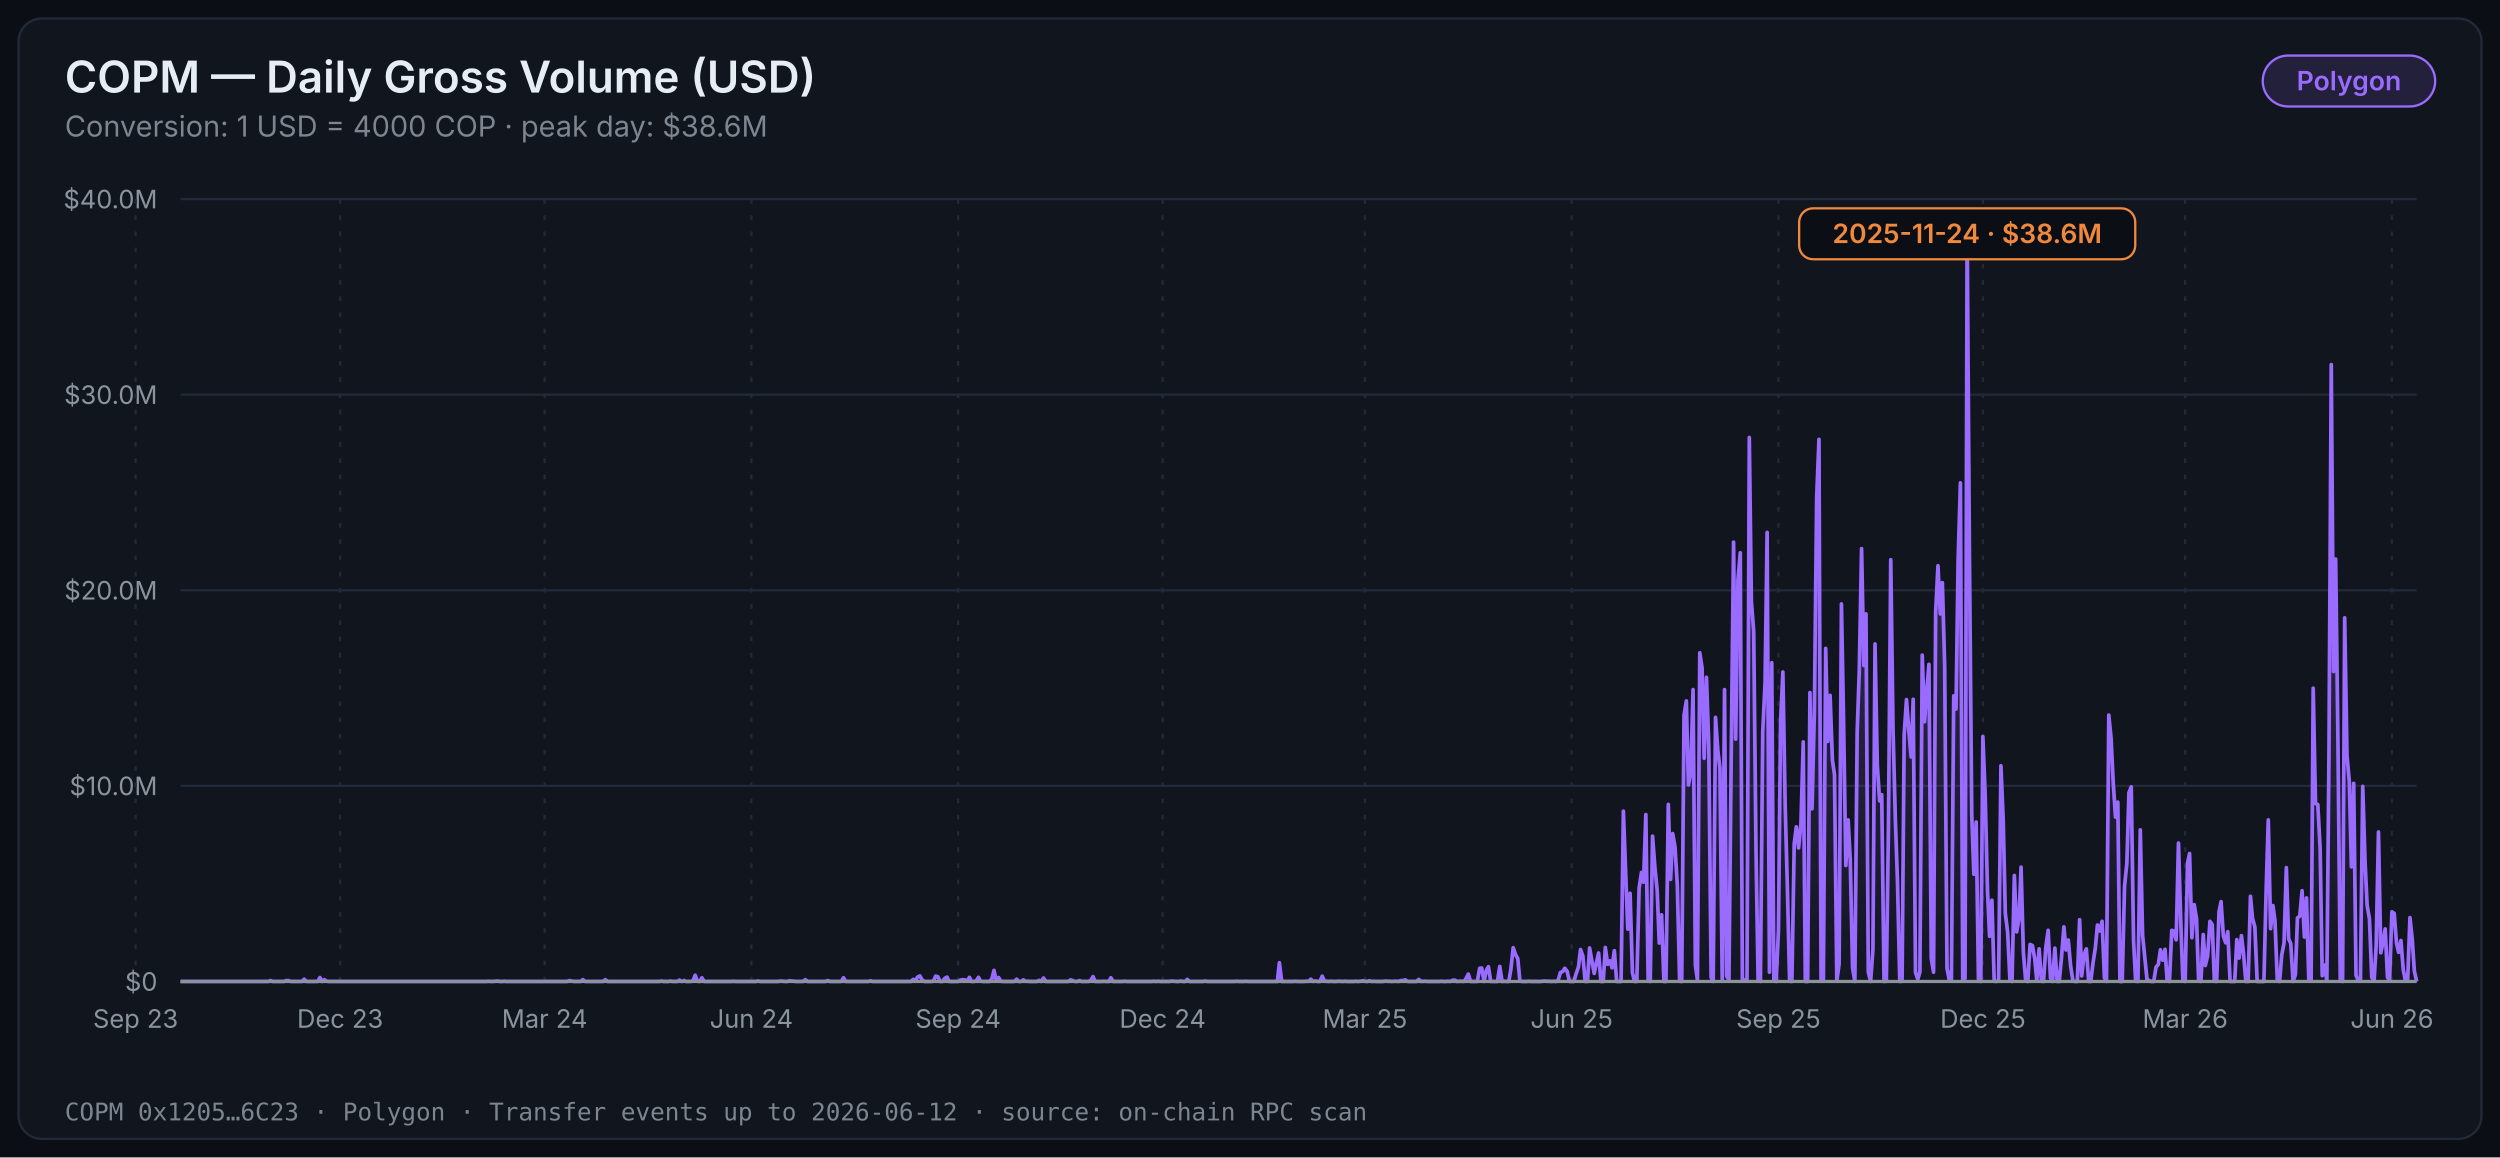
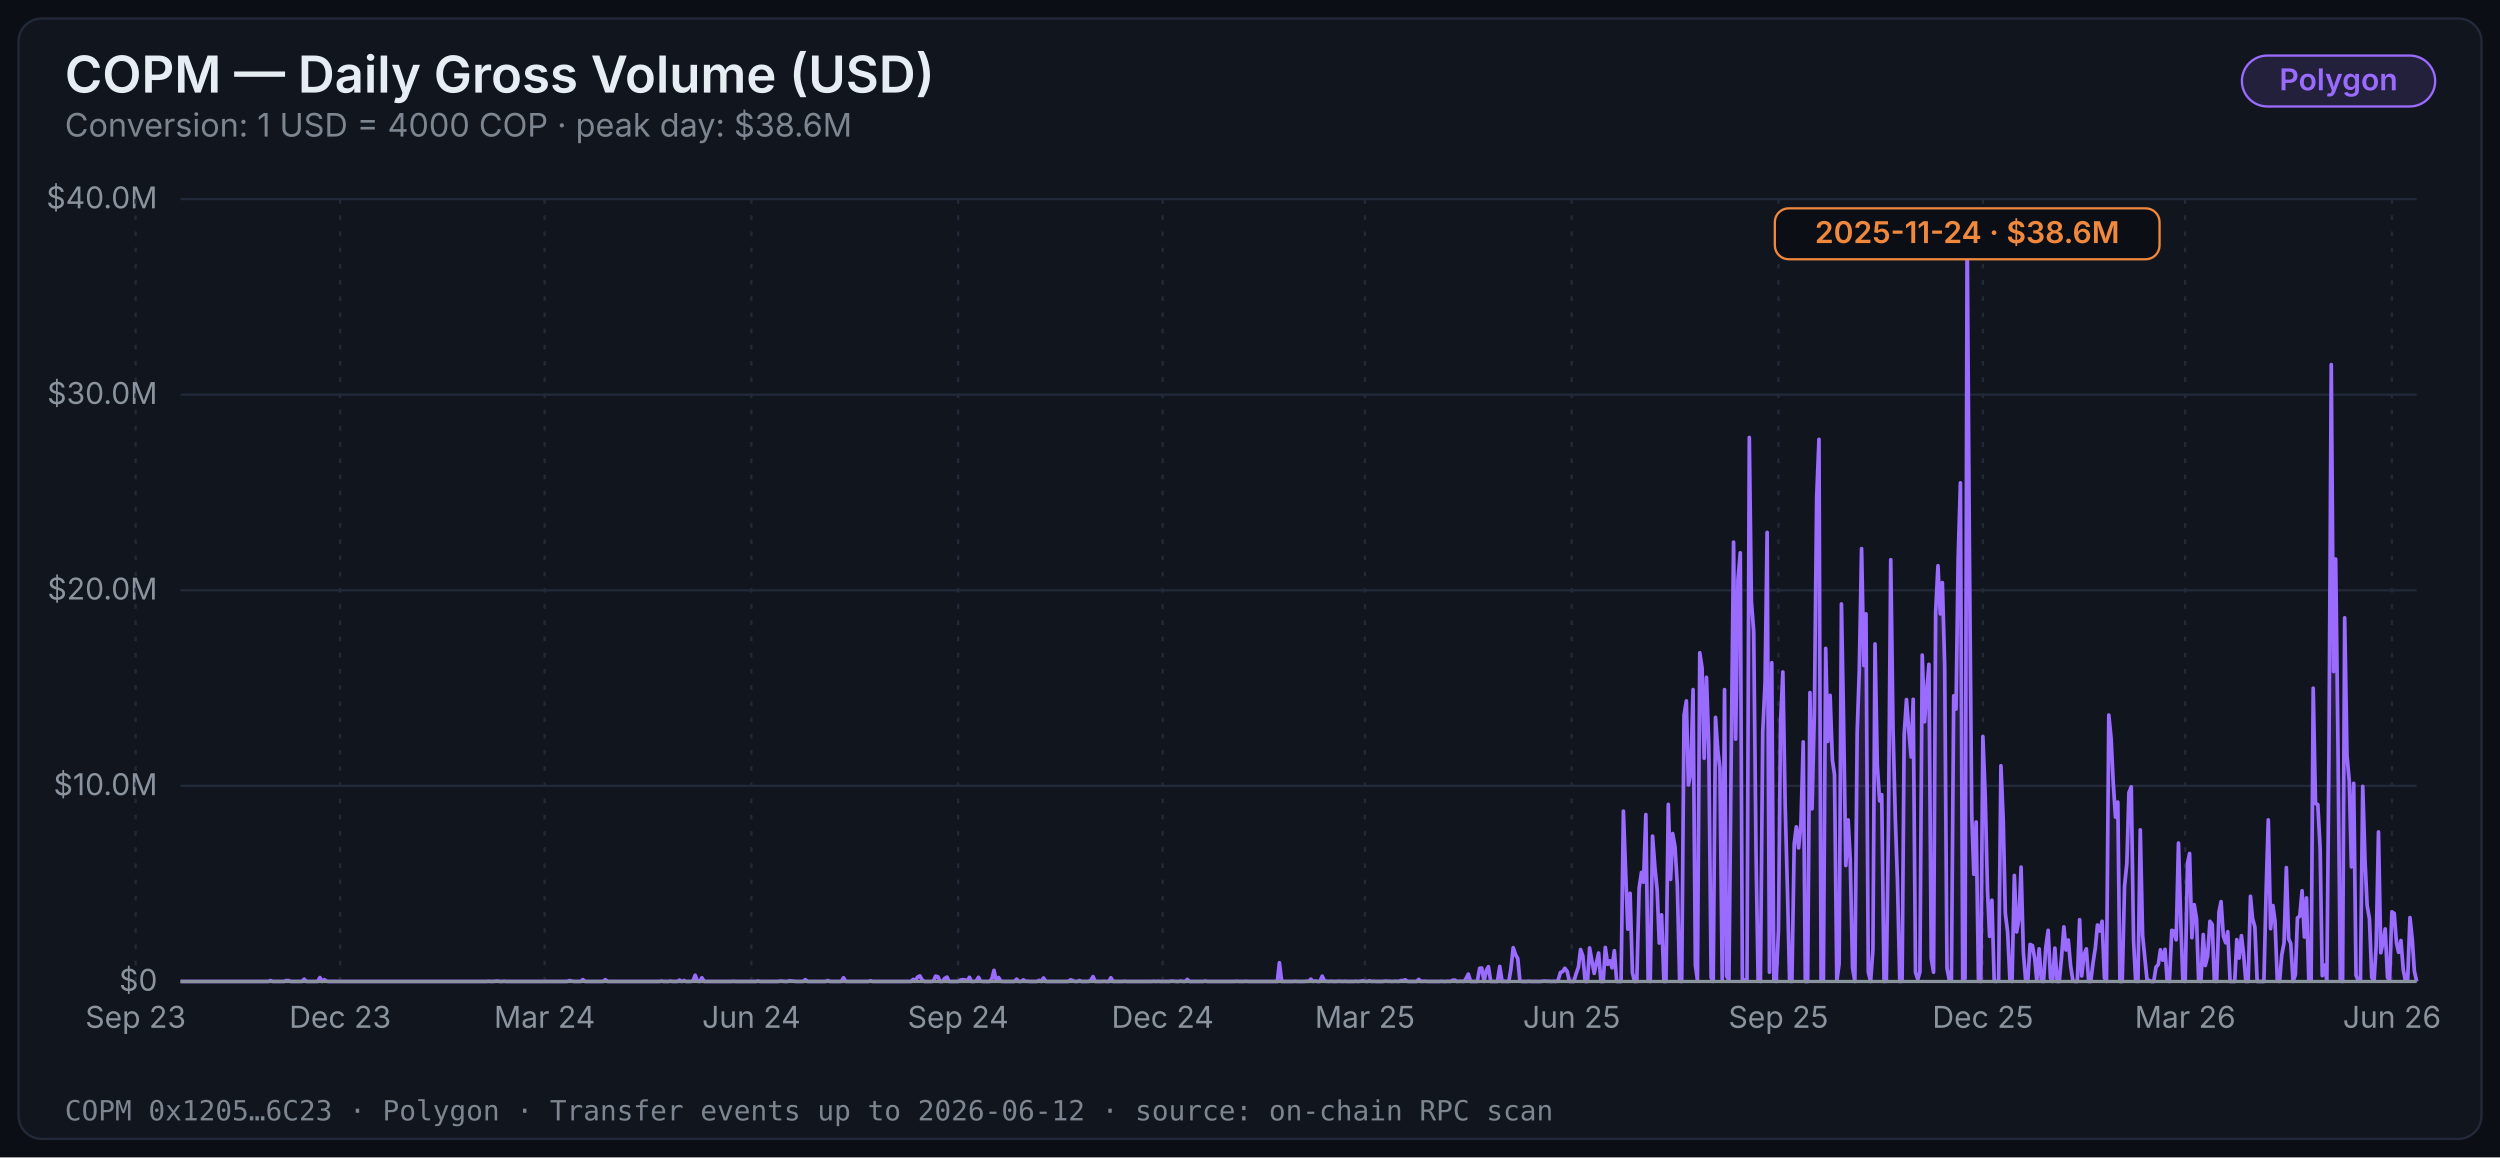
<svg xmlns="http://www.w3.org/2000/svg" width="1080" height="500" viewBox="0 0 1080 500" role="img" aria-label="COPM — Daily Gross Volume (USD)">
  <style>
-     .title { font: 600 19px -apple-system, 'Segoe UI', system-ui, sans-serif; fill: #e6edf3; }
-     .subtitle { font: 400 12.5px -apple-system, 'Segoe UI', system-ui, sans-serif; fill: #7d8590; }
-     .axis { font: 400 11px -apple-system, 'Segoe UI', system-ui, sans-serif; fill: #8b949e; }
-     .label { font: 500 12px -apple-system, 'Segoe UI', system-ui, sans-serif; fill: #e6edf3; }
-     .annot { font: 600 11.5px -apple-system, 'Segoe UI', system-ui, sans-serif; }
-     .badge { font: 600 11.5px -apple-system, 'Segoe UI', system-ui, sans-serif; }
-     .footer { font: 400 10.5px ui-monospace, 'SF Mono', Menlo, monospace; fill: #7d8590; }
+     .title { font: 600 22px -apple-system, 'Segoe UI', system-ui, sans-serif; fill: #e6edf3; }
+     .subtitle { font: 400 14px -apple-system, 'Segoe UI', system-ui, sans-serif; fill: #7d8590; }
+     .axis { font: 400 13px -apple-system, 'Segoe UI', system-ui, sans-serif; fill: #8b949e; }
+     .label { font: 500 14px -apple-system, 'Segoe UI', system-ui, sans-serif; fill: #e6edf3; }
+     .annot { font: 600 13px -apple-system, 'Segoe UI', system-ui, sans-serif; }
+     .badge { font: 600 13px -apple-system, 'Segoe UI', system-ui, sans-serif; }
+     .footer { font: 400 12px ui-monospace, 'SF Mono', Menlo, monospace; fill: #7d8590; }
  </style>
  <defs>
    <linearGradient id="g1" x1="0" y1="0" x2="0" y2="1">
      <stop offset="0%" stop-color="#9a6bff" stop-opacity="0.35" />
      <stop offset="100%" stop-color="#9a6bff" stop-opacity="0.02" />
    </linearGradient>
  </defs>
  <rect width="1080" height="500" fill="#0b0e14" />
  <rect x="8" y="8" width="1064" height="484" rx="10" fill="#11151d" stroke="#222938" stroke-width="1" />
  <text x="28" y="40" class="title">COPM — Daily Gross Volume (USD)</text>
-   <rect x="977.5" y="24" width="74.5" height="22" rx="11" fill="#9a6bff22" stroke="#9a6bff" stroke-width="1" />
-   <text x="1014.75" y="39" class="badge" fill="#9a6bff" text-anchor="middle">Polygon</text>
+   <rect x="968.5" y="24" width="83.5" height="22" rx="11" fill="#9a6bff22" stroke="#9a6bff" stroke-width="1" />
+   <text x="1010.25" y="39" class="badge" fill="#9a6bff" text-anchor="middle">Polygon</text>
  <text x="28" y="59" class="subtitle">Conversion: 1 USD = 4000 COP · peak day: $38.6M</text>
  <line x1="78" y1="424" x2="1044" y2="424" stroke="#222938" stroke-width="1" />
  <text x="68" y="428" class="axis" text-anchor="end">$0</text>
  <line x1="78" y1="339.5" x2="1044" y2="339.5" stroke="#222938" stroke-width="1" />
  <text x="68" y="343.5" class="axis" text-anchor="end">$10.0M</text>
  <line x1="78" y1="255" x2="1044" y2="255" stroke="#222938" stroke-width="1" />
  <text x="68" y="259" class="axis" text-anchor="end">$20.0M</text>
  <line x1="78" y1="170.5" x2="1044" y2="170.5" stroke="#222938" stroke-width="1" />
  <text x="68" y="174.5" class="axis" text-anchor="end">$30.0M</text>
  <line x1="78" y1="86" x2="1044" y2="86" stroke="#222938" stroke-width="1" />
  <text x="68" y="90" class="axis" text-anchor="end">$40.0M</text>
  <line x1="58.583" y1="86" x2="58.583" y2="424" stroke="#222938" stroke-width="1" stroke-dasharray="2,5" />
  <text x="58.583" y="444" class="axis" text-anchor="middle">Sep 23</text>
  <line x1="146.931" y1="86" x2="146.931" y2="424" stroke="#222938" stroke-width="1" stroke-dasharray="2,5" />
  <text x="146.931" y="444" class="axis" text-anchor="middle">Dec 23</text>
  <line x1="235.278" y1="86" x2="235.278" y2="424" stroke="#222938" stroke-width="1" stroke-dasharray="2,5" />
  <text x="235.278" y="444" class="axis" text-anchor="middle">Mar 24</text>
  <line x1="324.597" y1="86" x2="324.597" y2="424" stroke="#222938" stroke-width="1" stroke-dasharray="2,5" />
  <text x="324.597" y="444" class="axis" text-anchor="middle">Jun 24</text>
  <line x1="413.916" y1="86" x2="413.916" y2="424" stroke="#222938" stroke-width="1" stroke-dasharray="2,5" />
  <text x="413.916" y="444" class="axis" text-anchor="middle">Sep 24</text>
  <line x1="502.263" y1="86" x2="502.263" y2="424" stroke="#222938" stroke-width="1" stroke-dasharray="2,5" />
  <text x="502.263" y="444" class="axis" text-anchor="middle">Dec 24</text>
  <line x1="589.64" y1="86" x2="589.64" y2="424" stroke="#222938" stroke-width="1" stroke-dasharray="2,5" />
  <text x="589.64" y="444" class="axis" text-anchor="middle">Mar 25</text>
  <line x1="678.959" y1="86" x2="678.959" y2="424" stroke="#222938" stroke-width="1" stroke-dasharray="2,5" />
  <text x="678.959" y="444" class="axis" text-anchor="middle">Jun 25</text>
  <line x1="768.277" y1="86" x2="768.277" y2="424" stroke="#222938" stroke-width="1" stroke-dasharray="2,5" />
  <text x="768.277" y="444" class="axis" text-anchor="middle">Sep 25</text>
  <line x1="856.625" y1="86" x2="856.625" y2="424" stroke="#222938" stroke-width="1" stroke-dasharray="2,5" />
  <text x="856.625" y="444" class="axis" text-anchor="middle">Dec 25</text>
  <line x1="944.002" y1="86" x2="944.002" y2="424" stroke="#222938" stroke-width="1" stroke-dasharray="2,5" />
  <text x="944.002" y="444" class="axis" text-anchor="middle">Mar 26</text>
  <line x1="1033.321" y1="86" x2="1033.321" y2="424" stroke="#222938" stroke-width="1" stroke-dasharray="2,5" />
  <text x="1033.321" y="444" class="axis" text-anchor="middle">Jun 26</text>
  <path d="M 78 424 L 78.0 424.0 L 79.0 424.0 L 79.9 424.0 L 80.9 424.0 L 81.9 424.0 L 82.9 424.0 L 83.8 424.0 L 84.8 424.0 L 85.8 424.0 L 86.7 424.0 L 87.7 424.0 L 88.7 424.0 L 89.7 424.0 L 90.6 424.0 L 91.6 424.0 L 92.6 424.0 L 93.5 424.0 L 94.5 424.0 L 95.5 424.0 L 96.4 424.0 L 97.4 424.0 L 98.4 424.0 L 99.4 424.0 L 100.3 424.0 L 101.3 424.0 L 102.3 424.0 L 103.2 424.0 L 104.2 424.0 L 105.2 424.0 L 106.2 424.0 L 107.1 424.0 L 108.1 424.0 L 109.1 424.0 L 110.0 424.0 L 111.0 424.0 L 112.0 424.0 L 113.0 424.0 L 113.9 424.0 L 114.9 424.0 L 115.9 424.0 L 116.8 423.6 L 117.8 424.0 L 118.8 424.0 L 119.7 424.0 L 120.7 424.0 L 121.7 424.0 L 122.7 424.0 L 123.6 423.6 L 124.6 423.6 L 125.6 424.0 L 126.5 424.0 L 127.5 424.0 L 128.5 424.0 L 129.5 424.0 L 130.4 424.0 L 131.4 423.0 L 132.4 424.0 L 133.3 424.0 L 134.3 424.0 L 135.3 424.0 L 136.3 424.0 L 137.2 424.0 L 138.2 422.3 L 139.2 424.0 L 140.1 423.2 L 141.1 423.9 L 142.1 424.0 L 143.0 424.0 L 144.0 424.0 L 145.0 424.0 L 146.0 424.0 L 146.9 424.0 L 147.9 424.0 L 148.9 424.0 L 149.8 424.0 L 150.8 424.0 L 151.8 424.0 L 152.8 424.0 L 153.7 424.0 L 154.7 424.0 L 155.7 424.0 L 156.6 424.0 L 157.6 424.0 L 158.6 424.0 L 159.6 424.0 L 160.5 424.0 L 161.5 424.0 L 162.5 424.0 L 163.4 424.0 L 164.4 424.0 L 165.4 424.0 L 166.3 424.0 L 167.3 424.0 L 168.3 424.0 L 169.3 424.0 L 170.2 424.0 L 171.2 424.0 L 172.2 424.0 L 173.1 424.0 L 174.1 424.0 L 175.1 424.0 L 176.1 424.0 L 177.0 424.0 L 178.0 424.0 L 179.0 424.0 L 179.9 424.0 L 180.9 424.0 L 181.9 424.0 L 182.9 424.0 L 183.8 424.0 L 184.8 424.0 L 185.8 424.0 L 186.7 424.0 L 187.7 424.0 L 188.7 424.0 L 189.6 424.0 L 190.6 424.0 L 191.6 424.0 L 192.6 424.0 L 193.5 424.0 L 194.5 424.0 L 195.5 424.0 L 196.4 424.0 L 197.4 424.0 L 198.4 424.0 L 199.4 424.0 L 200.3 424.0 L 201.3 424.0 L 202.3 424.0 L 203.2 424.0 L 204.2 424.0 L 205.2 424.0 L 206.2 424.0 L 207.1 424.0 L 208.1 424.0 L 209.1 424.0 L 210.0 424.0 L 211.0 423.9 L 212.0 424.0 L 212.9 424.0 L 213.9 423.9 L 214.9 423.8 L 215.9 424.0 L 216.8 424.0 L 217.8 423.9 L 218.8 424.0 L 219.7 424.0 L 220.7 424.0 L 221.7 424.0 L 222.7 424.0 L 223.6 424.0 L 224.6 424.0 L 225.6 424.0 L 226.5 424.0 L 227.5 424.0 L 228.5 424.0 L 229.5 424.0 L 230.4 424.0 L 231.4 424.0 L 232.4 424.0 L 233.3 424.0 L 234.3 424.0 L 235.3 424.0 L 236.2 424.0 L 237.2 424.0 L 238.2 424.0 L 239.2 424.0 L 240.1 424.0 L 241.1 424.0 L 242.1 424.0 L 243.0 424.0 L 244.0 424.0 L 245.0 424.0 L 246.0 423.6 L 246.9 423.8 L 247.9 424.0 L 248.9 424.0 L 249.8 424.0 L 250.8 424.0 L 251.8 423.2 L 252.8 424.0 L 253.7 424.0 L 254.7 424.0 L 255.7 424.0 L 256.6 424.0 L 257.6 424.0 L 258.6 424.0 L 259.5 424.0 L 260.5 424.0 L 261.5 423.2 L 262.5 424.0 L 263.4 424.0 L 264.4 424.0 L 265.4 424.0 L 266.3 424.0 L 267.3 424.0 L 268.3 424.0 L 269.3 424.0 L 270.2 424.0 L 271.2 424.0 L 272.2 424.0 L 273.1 424.0 L 274.1 424.0 L 275.1 424.0 L 276.1 424.0 L 277.0 424.0 L 278.0 424.0 L 279.0 424.0 L 279.9 424.0 L 280.9 424.0 L 281.9 424.0 L 282.9 424.0 L 283.8 424.0 L 284.8 424.0 L 285.8 423.8 L 286.7 424.0 L 287.7 424.0 L 288.7 424.0 L 289.6 423.8 L 290.6 424.0 L 291.6 424.0 L 292.6 424.0 L 293.5 423.4 L 294.5 424.0 L 295.5 423.6 L 296.4 424.0 L 297.4 424.0 L 298.4 424.0 L 299.4 423.7 L 300.3 421.3 L 301.3 423.9 L 302.3 424.0 L 303.2 422.4 L 304.2 424.0 L 305.2 424.0 L 306.2 424.0 L 307.1 424.0 L 308.1 424.0 L 309.1 424.0 L 310.0 424.0 L 311.0 424.0 L 312.0 424.0 L 312.9 424.0 L 313.9 424.0 L 314.9 424.0 L 315.9 424.0 L 316.8 423.9 L 317.8 424.0 L 318.8 424.0 L 319.7 424.0 L 320.7 424.0 L 321.7 424.0 L 322.7 424.0 L 323.6 424.0 L 324.6 424.0 L 325.6 424.0 L 326.5 424.0 L 327.5 423.8 L 328.5 424.0 L 329.5 424.0 L 330.4 424.0 L 331.4 424.0 L 332.4 424.0 L 333.3 424.0 L 334.3 424.0 L 335.3 424.0 L 336.2 424.0 L 337.2 423.8 L 338.2 423.9 L 339.2 424.0 L 340.1 424.0 L 341.1 423.7 L 342.1 423.8 L 343.0 423.9 L 344.0 424.0 L 345.0 424.0 L 346.0 424.0 L 346.9 424.0 L 347.9 423.2 L 348.9 424.0 L 349.8 424.0 L 350.8 424.0 L 351.8 424.0 L 352.8 424.0 L 353.7 424.0 L 354.7 424.0 L 355.7 424.0 L 356.6 424.0 L 357.6 423.6 L 358.6 424.0 L 359.5 424.0 L 360.5 424.0 L 361.5 424.0 L 362.5 424.0 L 363.4 424.0 L 364.4 422.4 L 365.4 424.0 L 366.3 424.0 L 367.3 424.0 L 368.3 424.0 L 369.3 424.0 L 370.2 424.0 L 371.2 424.0 L 372.2 424.0 L 373.1 424.0 L 374.1 424.0 L 375.1 424.0 L 376.1 423.7 L 377.0 424.0 L 378.0 424.0 L 379.0 424.0 L 379.9 424.0 L 380.9 424.0 L 381.9 424.0 L 382.8 424.0 L 383.8 424.0 L 384.8 424.0 L 385.8 424.0 L 386.7 424.0 L 387.7 424.0 L 388.7 424.0 L 389.6 424.0 L 390.6 424.0 L 391.6 424.0 L 392.6 424.0 L 393.5 424.0 L 394.5 423.1 L 395.5 423.5 L 396.4 422.1 L 397.4 421.6 L 398.4 423.4 L 399.4 424.0 L 400.3 424.0 L 401.3 424.0 L 402.3 424.0 L 403.2 423.9 L 404.2 421.7 L 405.2 422.0 L 406.1 424.0 L 407.1 424.0 L 408.1 422.7 L 409.1 422.1 L 410.0 424.0 L 411.0 424.0 L 412.0 424.0 L 412.9 424.0 L 413.9 424.0 L 414.9 423.4 L 415.9 423.2 L 416.8 423.3 L 417.8 423.8 L 418.8 422.2 L 419.7 424.0 L 420.7 424.0 L 421.7 423.8 L 422.7 422.2 L 423.6 423.8 L 424.6 424.0 L 425.6 424.0 L 426.5 424.0 L 427.5 424.0 L 428.5 422.8 L 429.4 419.2 L 430.4 423.8 L 431.4 422.3 L 432.4 423.9 L 433.3 424.0 L 434.3 424.0 L 435.3 424.0 L 436.2 424.0 L 437.2 424.0 L 438.2 424.0 L 439.2 423.0 L 440.1 424.0 L 441.1 424.0 L 442.1 423.3 L 443.0 423.9 L 444.0 423.9 L 445.0 424.0 L 446.0 424.0 L 446.9 424.0 L 447.9 424.0 L 448.9 423.5 L 449.8 424.0 L 450.8 422.5 L 451.8 424.0 L 452.7 424.0 L 453.7 424.0 L 454.7 424.0 L 455.7 424.0 L 456.6 424.0 L 457.6 424.0 L 458.6 424.0 L 459.5 424.0 L 460.5 424.0 L 461.5 424.0 L 462.5 423.3 L 463.4 423.6 L 464.4 424.0 L 465.4 424.0 L 466.3 423.6 L 467.3 424.0 L 468.3 424.0 L 469.3 424.0 L 470.2 424.0 L 471.2 423.5 L 472.2 421.9 L 473.1 424.0 L 474.1 424.0 L 475.1 424.0 L 476.1 424.0 L 477.0 423.9 L 478.0 424.0 L 479.0 424.0 L 479.9 422.4 L 480.9 424.0 L 481.9 424.0 L 482.8 424.0 L 483.8 424.0 L 484.8 424.0 L 485.8 423.9 L 486.7 424.0 L 487.7 424.0 L 488.7 424.0 L 489.6 424.0 L 490.6 424.0 L 491.6 424.0 L 492.6 424.0 L 493.5 424.0 L 494.5 424.0 L 495.5 424.0 L 496.4 424.0 L 497.4 424.0 L 498.4 423.9 L 499.4 424.0 L 500.3 423.9 L 501.3 424.0 L 502.3 424.0 L 503.2 424.0 L 504.2 424.0 L 505.2 424.0 L 506.1 423.8 L 507.1 423.9 L 508.1 424.0 L 509.1 424.0 L 510.0 423.8 L 511.0 424.0 L 512.0 424.0 L 512.9 423.1 L 513.9 424.0 L 514.9 424.0 L 515.9 424.0 L 516.8 424.0 L 517.8 424.0 L 518.8 424.0 L 519.7 424.0 L 520.7 423.8 L 521.7 424.0 L 522.7 424.0 L 523.6 424.0 L 524.6 424.0 L 525.6 424.0 L 526.5 424.0 L 527.5 424.0 L 528.5 424.0 L 529.4 424.0 L 530.4 424.0 L 531.4 424.0 L 532.4 424.0 L 533.3 424.0 L 534.3 423.9 L 535.3 424.0 L 536.2 424.0 L 537.2 424.0 L 538.2 423.9 L 539.2 424.0 L 540.1 424.0 L 541.1 424.0 L 542.1 424.0 L 543.0 424.0 L 544.0 424.0 L 545.0 424.0 L 546.0 424.0 L 546.9 424.0 L 547.9 424.0 L 548.9 424.0 L 549.8 424.0 L 550.8 424.0 L 551.8 424.0 L 552.7 415.9 L 553.7 424.0 L 554.7 424.0 L 555.7 424.0 L 556.6 424.0 L 557.6 424.0 L 558.6 424.0 L 559.5 423.9 L 560.5 424.0 L 561.5 424.0 L 562.5 424.0 L 563.4 424.0 L 564.4 423.9 L 565.4 423.9 L 566.3 423.0 L 567.3 424.0 L 568.3 423.8 L 569.3 424.0 L 570.2 424.0 L 571.2 421.7 L 572.2 423.9 L 573.1 423.9 L 574.1 424.0 L 575.1 423.9 L 576.0 424.0 L 577.0 424.0 L 578.0 423.9 L 579.0 423.9 L 579.9 424.0 L 580.9 423.9 L 581.9 424.0 L 582.8 424.0 L 583.8 424.0 L 584.8 424.0 L 585.8 423.9 L 586.7 424.0 L 587.7 423.9 L 588.7 423.7 L 589.6 423.9 L 590.6 424.0 L 591.6 423.7 L 592.6 424.0 L 593.5 423.9 L 594.5 424.0 L 595.5 424.0 L 596.4 424.0 L 597.4 424.0 L 598.4 423.8 L 599.3 423.9 L 600.3 423.9 L 601.3 424.0 L 602.3 423.9 L 603.2 423.9 L 604.2 424.0 L 605.2 423.6 L 606.1 423.6 L 607.1 423.3 L 608.1 424.0 L 609.1 424.0 L 610.0 424.0 L 611.0 424.0 L 612.0 424.0 L 612.9 423.1 L 613.9 424.0 L 614.9 423.9 L 615.9 423.9 L 616.8 424.0 L 617.8 424.0 L 618.8 424.0 L 619.7 424.0 L 620.7 424.0 L 621.7 424.0 L 622.6 423.9 L 623.6 424.0 L 624.6 424.0 L 625.6 423.9 L 626.5 424.0 L 627.5 423.5 L 628.5 423.4 L 629.4 424.0 L 630.4 423.9 L 631.4 423.9 L 632.4 424.0 L 633.3 422.8 L 634.3 420.8 L 635.3 424.0 L 636.2 424.0 L 637.2 424.0 L 638.2 424.0 L 639.2 418.3 L 640.1 418.2 L 641.1 424.0 L 642.1 419.2 L 643.0 417.6 L 644.0 424.0 L 645.0 424.0 L 645.9 424.0 L 646.9 424.0 L 647.9 417.5 L 648.9 424.0 L 649.8 423.9 L 650.8 424.0 L 651.8 424.0 L 652.7 418.7 L 653.7 409.4 L 654.7 412.3 L 655.7 414.2 L 656.6 423.8 L 657.6 424.0 L 658.6 424.0 L 659.5 424.0 L 660.5 423.9 L 661.5 424.0 L 662.5 424.0 L 663.4 424.0 L 664.4 424.0 L 665.4 424.0 L 666.3 423.9 L 667.3 423.8 L 668.3 423.9 L 669.3 423.9 L 670.2 424.0 L 671.2 423.9 L 672.2 424.0 L 673.1 423.5 L 674.1 420.1 L 675.1 419.7 L 676.0 418.3 L 677.0 419.6 L 678.0 424.0 L 679.0 424.0 L 679.9 424.0 L 680.9 420.6 L 681.9 417.7 L 682.8 410.2 L 683.8 413.0 L 684.8 424.0 L 685.8 424.0 L 686.7 409.5 L 687.7 415.1 L 688.7 420.5 L 689.6 416.1 L 690.6 411.7 L 691.6 424.0 L 692.6 424.0 L 693.5 409.3 L 694.5 416.6 L 695.5 415.1 L 696.4 418.1 L 697.4 410.7 L 698.4 424.0 L 699.3 424.0 L 700.3 424.0 L 701.3 350.4 L 702.3 377.2 L 703.2 401.4 L 704.2 385.9 L 705.2 420.1 L 706.1 424.0 L 707.1 424.0 L 708.1 383.7 L 709.1 376.9 L 710.0 381.1 L 711.0 351.9 L 712.0 423.8 L 712.9 424.0 L 713.9 361.2 L 714.9 374.5 L 715.9 384.6 L 716.8 407.4 L 717.8 395.2 L 718.8 424.0 L 719.7 424.0 L 720.7 347.5 L 721.7 379.9 L 722.6 360.1 L 723.6 365.8 L 724.6 382.3 L 725.6 423.9 L 726.5 424.0 L 727.5 309.0 L 728.5 302.8 L 729.4 339.1 L 730.4 334.0 L 731.4 297.9 L 732.4 416.9 L 733.3 423.5 L 734.3 282.0 L 735.3 288.6 L 736.2 327.6 L 737.2 292.6 L 738.2 322.4 L 739.2 422.3 L 740.1 424.0 L 741.1 309.9 L 742.1 324.2 L 743.0 331.8 L 744.0 423.9 L 745.0 297.9 L 745.9 421.7 L 746.9 423.3 L 747.9 325.0 L 748.9 234.2 L 749.8 319.3 L 750.8 250.4 L 751.8 238.8 L 752.7 423.4 L 753.7 423.3 L 754.7 423.6 L 755.7 189.0 L 756.6 259.9 L 757.6 272.8 L 758.6 367.9 L 759.5 423.4 L 760.5 424.0 L 761.5 316.2 L 762.5 295.0 L 763.4 230.0 L 764.4 420.0 L 765.4 286.3 L 766.3 423.6 L 767.3 424.0 L 768.3 401.8 L 769.2 311.8 L 770.2 290.3 L 771.2 348.1 L 772.2 385.3 L 773.1 423.9 L 774.1 424.0 L 775.1 364.5 L 776.0 357.2 L 777.0 366.3 L 778.0 356.0 L 779.0 320.5 L 779.9 424.0 L 780.9 424.0 L 781.9 299.2 L 782.8 349.4 L 783.8 308.0 L 784.8 215.0 L 785.8 189.8 L 786.7 423.9 L 787.7 423.6 L 788.7 280.1 L 789.6 320.3 L 790.6 300.4 L 791.6 328.4 L 792.5 334.6 L 793.5 423.9 L 794.5 416.4 L 795.5 260.9 L 796.4 310.1 L 797.4 373.9 L 798.4 354.2 L 799.3 371.3 L 800.3 418.1 L 801.3 424.0 L 802.3 316.2 L 803.2 290.0 L 804.2 237.0 L 805.2 287.5 L 806.1 265.2 L 807.1 419.9 L 808.1 424.0 L 809.1 410.2 L 810.0 278.2 L 811.0 330.6 L 812.0 346.0 L 812.9 343.3 L 813.9 424.0 L 814.9 423.9 L 815.8 357.9 L 816.8 241.8 L 817.8 315.5 L 818.8 354.2 L 819.7 380.5 L 820.7 424.0 L 821.7 423.9 L 822.6 317.4 L 823.6 302.2 L 824.6 315.4 L 825.6 327.0 L 826.5 302.1 L 827.5 420.1 L 828.5 423.1 L 829.4 419.8 L 830.4 283.0 L 831.4 311.8 L 832.4 297.7 L 833.3 287.0 L 834.3 414.0 L 835.3 420.0 L 836.2 264.4 L 837.2 244.4 L 838.2 265.2 L 839.1 251.7 L 840.1 287.5 L 841.1 418.3 L 842.1 423.4 L 843.0 423.7 L 844.0 300.6 L 845.0 306.3 L 845.9 242.3 L 846.9 208.6 L 847.9 423.9 L 848.9 422.7 L 849.8 97.7 L 850.8 239.8 L 851.8 352.1 L 852.7 377.7 L 853.7 355.1 L 854.7 423.8 L 855.7 424.0 L 856.6 318.2 L 857.6 343.5 L 858.6 384.7 L 859.5 404.5 L 860.5 388.9 L 861.5 423.9 L 862.5 424.0 L 863.4 423.5 L 864.4 330.8 L 865.4 354.5 L 866.3 394.6 L 867.3 402.7 L 868.3 423.6 L 869.2 424.0 L 870.2 378.2 L 871.2 402.6 L 872.2 396.7 L 873.1 374.6 L 874.1 411.3 L 875.1 423.8 L 876.0 424.0 L 877.0 408.0 L 878.0 408.5 L 879.0 414.1 L 879.9 423.7 L 880.9 409.9 L 881.9 423.9 L 882.8 424.0 L 883.8 409.2 L 884.8 401.9 L 885.8 422.5 L 886.7 424.0 L 887.7 409.6 L 888.7 424.0 L 889.6 424.0 L 890.6 413.3 L 891.6 400.4 L 892.5 410.4 L 893.5 406.1 L 894.5 417.2 L 895.5 423.8 L 896.4 424.0 L 897.4 424.0 L 898.4 397.3 L 899.3 421.6 L 900.3 412.4 L 901.3 409.9 L 902.3 424.0 L 903.2 424.0 L 904.2 415.9 L 905.2 409.4 L 906.1 399.6 L 907.1 402.2 L 908.1 398.0 L 909.1 422.4 L 910.0 424.0 L 911.0 308.9 L 912.0 319.0 L 912.9 337.9 L 913.9 353.0 L 914.9 346.5 L 915.8 424.0 L 916.8 424.0 L 917.8 382.9 L 918.8 372.9 L 919.7 342.4 L 920.7 339.9 L 921.7 406.4 L 922.6 423.9 L 923.6 424.0 L 924.6 358.5 L 925.6 404.0 L 926.5 413.1 L 927.5 423.1 L 928.5 423.6 L 929.4 424.0 L 930.4 424.0 L 931.4 417.8 L 932.4 416.6 L 933.3 410.3 L 934.3 414.8 L 935.3 410.1 L 936.2 423.7 L 937.2 424.0 L 938.2 401.9 L 939.1 402.2 L 940.1 406.0 L 941.1 364.2 L 942.1 398.3 L 943.0 423.7 L 944.0 424.0 L 945.0 373.0 L 945.9 368.7 L 946.9 405.1 L 947.9 390.8 L 948.9 396.9 L 949.8 423.8 L 950.8 424.0 L 951.8 403.7 L 952.7 417.1 L 953.7 412.9 L 954.7 398.0 L 955.7 399.4 L 956.6 423.9 L 957.6 424.0 L 958.6 394.0 L 959.5 389.5 L 960.5 404.4 L 961.5 407.3 L 962.4 402.5 L 963.4 424.0 L 964.4 424.0 L 965.4 424.0 L 966.3 405.9 L 967.3 413.9 L 968.3 404.2 L 969.2 411.8 L 970.2 424.0 L 971.2 424.0 L 972.2 387.2 L 973.1 396.8 L 974.1 400.4 L 975.1 424.0 L 976.0 424.0 L 977.0 424.0 L 978.0 424.0 L 979.0 383.6 L 979.9 354.2 L 980.9 401.2 L 981.9 391.2 L 982.8 397.9 L 983.8 423.8 L 984.8 424.0 L 985.7 412.6 L 986.7 407.4 L 987.7 374.8 L 988.7 405.6 L 989.6 407.6 L 990.6 424.0 L 991.6 421.1 L 992.5 396.5 L 993.5 395.8 L 994.5 384.8 L 995.5 404.8 L 996.4 387.9 L 997.4 423.5 L 998.4 423.7 L 999.3 297.3 L 1000.3 347.1 L 1001.3 347.6 L 1002.3 366.6 L 1003.2 421.5 L 1004.2 416.9 L 1005.2 423.8 L 1006.1 327.0 L 1007.1 157.5 L 1008.1 290.1 L 1009.0 241.5 L 1010.0 320.8 L 1011.0 423.7 L 1012.0 424.0 L 1012.9 266.9 L 1013.9 326.4 L 1014.9 337.6 L 1015.8 374.5 L 1016.8 338.4 L 1017.8 421.4 L 1018.8 423.6 L 1019.7 423.8 L 1020.7 339.7 L 1021.7 372.1 L 1022.6 391.1 L 1023.6 396.9 L 1024.6 422.3 L 1025.6 423.8 L 1026.5 408.6 L 1027.5 359.4 L 1028.5 411.6 L 1029.4 407.3 L 1030.4 401.3 L 1031.4 422.3 L 1032.3 423.4 L 1033.3 393.9 L 1034.3 394.6 L 1035.3 407.5 L 1036.2 411.4 L 1037.2 406.3 L 1038.2 418.9 L 1039.1 423.5 L 1040.1 423.6 L 1041.1 396.4 L 1042.1 405.9 L 1043.0 419.5 L 1044.0 424.0 L 1044 424 Z" fill="url(#g1)" />
  <path d="M 78.0 424.0 L 79.0 424.0 L 79.9 424.0 L 80.9 424.0 L 81.9 424.0 L 82.9 424.0 L 83.8 424.0 L 84.8 424.0 L 85.8 424.0 L 86.7 424.0 L 87.7 424.0 L 88.7 424.0 L 89.7 424.0 L 90.6 424.0 L 91.6 424.0 L 92.6 424.0 L 93.5 424.0 L 94.5 424.0 L 95.5 424.0 L 96.4 424.0 L 97.4 424.0 L 98.4 424.0 L 99.4 424.0 L 100.3 424.0 L 101.3 424.0 L 102.3 424.0 L 103.2 424.0 L 104.2 424.0 L 105.2 424.0 L 106.2 424.0 L 107.1 424.0 L 108.1 424.0 L 109.1 424.0 L 110.0 424.0 L 111.0 424.0 L 112.0 424.0 L 113.0 424.0 L 113.9 424.0 L 114.9 424.0 L 115.9 424.0 L 116.8 423.6 L 117.8 424.0 L 118.8 424.0 L 119.7 424.0 L 120.7 424.0 L 121.7 424.0 L 122.7 424.0 L 123.6 423.6 L 124.6 423.6 L 125.6 424.0 L 126.5 424.0 L 127.5 424.0 L 128.5 424.0 L 129.5 424.0 L 130.4 424.0 L 131.4 423.0 L 132.4 424.0 L 133.3 424.0 L 134.3 424.0 L 135.3 424.0 L 136.3 424.0 L 137.2 424.0 L 138.2 422.3 L 139.2 424.0 L 140.1 423.2 L 141.1 423.9 L 142.1 424.0 L 143.0 424.0 L 144.0 424.0 L 145.0 424.0 L 146.0 424.0 L 146.9 424.0 L 147.9 424.0 L 148.9 424.0 L 149.8 424.0 L 150.8 424.0 L 151.8 424.0 L 152.8 424.0 L 153.7 424.0 L 154.7 424.0 L 155.7 424.0 L 156.6 424.0 L 157.6 424.0 L 158.6 424.0 L 159.6 424.0 L 160.5 424.0 L 161.5 424.0 L 162.5 424.0 L 163.4 424.0 L 164.4 424.0 L 165.4 424.0 L 166.3 424.0 L 167.3 424.0 L 168.3 424.0 L 169.3 424.0 L 170.2 424.0 L 171.2 424.0 L 172.2 424.0 L 173.1 424.0 L 174.1 424.0 L 175.1 424.0 L 176.1 424.0 L 177.0 424.0 L 178.0 424.0 L 179.0 424.0 L 179.9 424.0 L 180.9 424.0 L 181.9 424.0 L 182.9 424.0 L 183.8 424.0 L 184.8 424.0 L 185.8 424.0 L 186.7 424.0 L 187.7 424.0 L 188.7 424.0 L 189.6 424.0 L 190.6 424.0 L 191.6 424.0 L 192.6 424.0 L 193.5 424.0 L 194.5 424.0 L 195.5 424.0 L 196.4 424.0 L 197.4 424.0 L 198.4 424.0 L 199.4 424.0 L 200.3 424.0 L 201.3 424.0 L 202.3 424.0 L 203.2 424.0 L 204.2 424.0 L 205.2 424.0 L 206.2 424.0 L 207.1 424.0 L 208.1 424.0 L 209.1 424.0 L 210.0 424.0 L 211.0 423.9 L 212.0 424.0 L 212.9 424.0 L 213.9 423.9 L 214.9 423.8 L 215.9 424.0 L 216.8 424.0 L 217.8 423.9 L 218.8 424.0 L 219.7 424.0 L 220.7 424.0 L 221.7 424.0 L 222.7 424.0 L 223.6 424.0 L 224.6 424.0 L 225.6 424.0 L 226.5 424.0 L 227.5 424.0 L 228.5 424.0 L 229.5 424.0 L 230.4 424.0 L 231.4 424.0 L 232.4 424.0 L 233.3 424.0 L 234.3 424.0 L 235.3 424.0 L 236.2 424.0 L 237.2 424.0 L 238.2 424.0 L 239.2 424.0 L 240.1 424.0 L 241.1 424.0 L 242.1 424.0 L 243.0 424.0 L 244.0 424.0 L 245.0 424.0 L 246.0 423.6 L 246.9 423.8 L 247.9 424.0 L 248.9 424.0 L 249.8 424.0 L 250.8 424.0 L 251.8 423.2 L 252.8 424.0 L 253.7 424.0 L 254.7 424.0 L 255.7 424.0 L 256.6 424.0 L 257.6 424.0 L 258.6 424.0 L 259.5 424.0 L 260.5 424.0 L 261.5 423.2 L 262.5 424.0 L 263.4 424.0 L 264.4 424.0 L 265.4 424.0 L 266.3 424.0 L 267.3 424.0 L 268.3 424.0 L 269.3 424.0 L 270.2 424.0 L 271.2 424.0 L 272.2 424.0 L 273.1 424.0 L 274.1 424.0 L 275.1 424.0 L 276.1 424.0 L 277.0 424.0 L 278.0 424.0 L 279.0 424.0 L 279.9 424.0 L 280.9 424.0 L 281.9 424.0 L 282.9 424.0 L 283.8 424.0 L 284.8 424.0 L 285.8 423.8 L 286.7 424.0 L 287.7 424.0 L 288.7 424.0 L 289.6 423.8 L 290.6 424.0 L 291.6 424.0 L 292.6 424.0 L 293.5 423.4 L 294.5 424.0 L 295.5 423.6 L 296.4 424.0 L 297.4 424.0 L 298.4 424.0 L 299.4 423.7 L 300.3 421.3 L 301.3 423.9 L 302.3 424.0 L 303.2 422.4 L 304.2 424.0 L 305.2 424.0 L 306.2 424.0 L 307.1 424.0 L 308.1 424.0 L 309.1 424.0 L 310.0 424.0 L 311.0 424.0 L 312.0 424.0 L 312.9 424.0 L 313.9 424.0 L 314.9 424.0 L 315.9 424.0 L 316.8 423.9 L 317.8 424.0 L 318.8 424.0 L 319.7 424.0 L 320.7 424.0 L 321.7 424.0 L 322.7 424.0 L 323.6 424.0 L 324.6 424.0 L 325.6 424.0 L 326.5 424.0 L 327.5 423.8 L 328.5 424.0 L 329.5 424.0 L 330.4 424.0 L 331.4 424.0 L 332.4 424.0 L 333.3 424.0 L 334.3 424.0 L 335.3 424.0 L 336.2 424.0 L 337.2 423.8 L 338.2 423.9 L 339.2 424.0 L 340.1 424.0 L 341.1 423.7 L 342.1 423.8 L 343.0 423.9 L 344.0 424.0 L 345.0 424.0 L 346.0 424.0 L 346.9 424.0 L 347.9 423.2 L 348.9 424.0 L 349.8 424.0 L 350.8 424.0 L 351.8 424.0 L 352.8 424.0 L 353.7 424.0 L 354.7 424.0 L 355.7 424.0 L 356.6 424.0 L 357.6 423.6 L 358.6 424.0 L 359.5 424.0 L 360.5 424.0 L 361.5 424.0 L 362.5 424.0 L 363.4 424.0 L 364.4 422.4 L 365.4 424.0 L 366.3 424.0 L 367.3 424.0 L 368.3 424.0 L 369.3 424.0 L 370.2 424.0 L 371.2 424.0 L 372.2 424.0 L 373.1 424.0 L 374.1 424.0 L 375.1 424.0 L 376.1 423.7 L 377.0 424.0 L 378.0 424.0 L 379.0 424.0 L 379.9 424.0 L 380.9 424.0 L 381.9 424.0 L 382.8 424.0 L 383.8 424.0 L 384.8 424.0 L 385.8 424.0 L 386.7 424.0 L 387.7 424.0 L 388.7 424.0 L 389.6 424.0 L 390.6 424.0 L 391.6 424.0 L 392.6 424.0 L 393.5 424.0 L 394.5 423.1 L 395.5 423.5 L 396.4 422.1 L 397.4 421.6 L 398.4 423.4 L 399.4 424.0 L 400.3 424.0 L 401.3 424.0 L 402.3 424.0 L 403.2 423.9 L 404.2 421.7 L 405.2 422.0 L 406.1 424.0 L 407.1 424.0 L 408.1 422.7 L 409.1 422.1 L 410.0 424.0 L 411.0 424.0 L 412.0 424.0 L 412.9 424.0 L 413.9 424.0 L 414.9 423.4 L 415.9 423.2 L 416.8 423.3 L 417.8 423.8 L 418.8 422.2 L 419.7 424.0 L 420.7 424.0 L 421.7 423.8 L 422.7 422.2 L 423.6 423.8 L 424.6 424.0 L 425.6 424.0 L 426.5 424.0 L 427.5 424.0 L 428.5 422.8 L 429.4 419.2 L 430.4 423.8 L 431.4 422.3 L 432.4 423.9 L 433.3 424.0 L 434.3 424.0 L 435.3 424.0 L 436.2 424.0 L 437.2 424.0 L 438.2 424.0 L 439.2 423.0 L 440.1 424.0 L 441.1 424.0 L 442.1 423.3 L 443.0 423.9 L 444.0 423.9 L 445.0 424.0 L 446.0 424.0 L 446.9 424.0 L 447.9 424.0 L 448.9 423.5 L 449.8 424.0 L 450.8 422.5 L 451.8 424.0 L 452.7 424.0 L 453.7 424.0 L 454.7 424.0 L 455.7 424.0 L 456.6 424.0 L 457.6 424.0 L 458.6 424.0 L 459.5 424.0 L 460.5 424.0 L 461.5 424.0 L 462.5 423.3 L 463.4 423.6 L 464.4 424.0 L 465.4 424.0 L 466.3 423.6 L 467.3 424.0 L 468.3 424.0 L 469.3 424.0 L 470.2 424.0 L 471.2 423.5 L 472.2 421.9 L 473.1 424.0 L 474.1 424.0 L 475.1 424.0 L 476.1 424.0 L 477.0 423.9 L 478.0 424.0 L 479.0 424.0 L 479.9 422.4 L 480.9 424.0 L 481.9 424.0 L 482.8 424.0 L 483.8 424.0 L 484.8 424.0 L 485.8 423.9 L 486.7 424.0 L 487.7 424.0 L 488.7 424.0 L 489.6 424.0 L 490.6 424.0 L 491.6 424.0 L 492.6 424.0 L 493.5 424.0 L 494.5 424.0 L 495.5 424.0 L 496.4 424.0 L 497.4 424.0 L 498.4 423.9 L 499.4 424.0 L 500.3 423.9 L 501.3 424.0 L 502.3 424.0 L 503.2 424.0 L 504.2 424.0 L 505.2 424.0 L 506.1 423.8 L 507.1 423.9 L 508.1 424.0 L 509.1 424.0 L 510.0 423.8 L 511.0 424.0 L 512.0 424.0 L 512.9 423.1 L 513.9 424.0 L 514.9 424.0 L 515.9 424.0 L 516.8 424.0 L 517.8 424.0 L 518.8 424.0 L 519.7 424.0 L 520.7 423.8 L 521.7 424.0 L 522.7 424.0 L 523.6 424.0 L 524.6 424.0 L 525.6 424.0 L 526.5 424.0 L 527.5 424.0 L 528.5 424.0 L 529.4 424.0 L 530.4 424.0 L 531.4 424.0 L 532.4 424.0 L 533.3 424.0 L 534.3 423.9 L 535.3 424.0 L 536.2 424.0 L 537.2 424.0 L 538.2 423.9 L 539.2 424.0 L 540.1 424.0 L 541.1 424.0 L 542.1 424.0 L 543.0 424.0 L 544.0 424.0 L 545.0 424.0 L 546.0 424.0 L 546.9 424.0 L 547.9 424.0 L 548.9 424.0 L 549.8 424.0 L 550.8 424.0 L 551.8 424.0 L 552.7 415.9 L 553.7 424.0 L 554.7 424.0 L 555.7 424.0 L 556.6 424.0 L 557.6 424.0 L 558.6 424.0 L 559.5 423.9 L 560.5 424.0 L 561.5 424.0 L 562.5 424.0 L 563.4 424.0 L 564.4 423.9 L 565.4 423.9 L 566.3 423.0 L 567.3 424.0 L 568.3 423.8 L 569.3 424.0 L 570.2 424.0 L 571.2 421.7 L 572.2 423.9 L 573.1 423.9 L 574.1 424.0 L 575.1 423.9 L 576.0 424.0 L 577.0 424.0 L 578.0 423.9 L 579.0 423.9 L 579.9 424.0 L 580.9 423.9 L 581.9 424.0 L 582.8 424.0 L 583.8 424.0 L 584.8 424.0 L 585.8 423.9 L 586.7 424.0 L 587.7 423.9 L 588.7 423.7 L 589.6 423.9 L 590.6 424.0 L 591.6 423.7 L 592.6 424.0 L 593.5 423.9 L 594.5 424.0 L 595.5 424.0 L 596.4 424.0 L 597.4 424.0 L 598.4 423.8 L 599.3 423.9 L 600.3 423.9 L 601.3 424.0 L 602.3 423.9 L 603.2 423.9 L 604.2 424.0 L 605.2 423.6 L 606.1 423.6 L 607.1 423.3 L 608.1 424.0 L 609.1 424.0 L 610.0 424.0 L 611.0 424.0 L 612.0 424.0 L 612.9 423.1 L 613.9 424.0 L 614.9 423.9 L 615.9 423.9 L 616.8 424.0 L 617.8 424.0 L 618.8 424.0 L 619.7 424.0 L 620.7 424.0 L 621.7 424.0 L 622.6 423.9 L 623.6 424.0 L 624.6 424.0 L 625.6 423.9 L 626.5 424.0 L 627.5 423.5 L 628.5 423.4 L 629.4 424.0 L 630.4 423.9 L 631.4 423.9 L 632.4 424.0 L 633.3 422.8 L 634.3 420.8 L 635.3 424.0 L 636.2 424.0 L 637.2 424.0 L 638.2 424.0 L 639.2 418.3 L 640.1 418.2 L 641.1 424.0 L 642.1 419.2 L 643.0 417.6 L 644.0 424.0 L 645.0 424.0 L 645.9 424.0 L 646.9 424.0 L 647.9 417.5 L 648.9 424.0 L 649.8 423.9 L 650.8 424.0 L 651.8 424.0 L 652.7 418.7 L 653.7 409.4 L 654.7 412.3 L 655.7 414.2 L 656.6 423.8 L 657.6 424.0 L 658.6 424.0 L 659.5 424.0 L 660.5 423.9 L 661.5 424.0 L 662.5 424.0 L 663.4 424.0 L 664.4 424.0 L 665.4 424.0 L 666.3 423.9 L 667.3 423.8 L 668.3 423.9 L 669.3 423.9 L 670.2 424.0 L 671.2 423.9 L 672.2 424.0 L 673.1 423.5 L 674.1 420.1 L 675.1 419.7 L 676.0 418.3 L 677.0 419.6 L 678.0 424.0 L 679.0 424.0 L 679.9 424.0 L 680.9 420.6 L 681.9 417.7 L 682.8 410.2 L 683.8 413.0 L 684.8 424.0 L 685.8 424.0 L 686.7 409.5 L 687.7 415.1 L 688.7 420.5 L 689.6 416.1 L 690.6 411.7 L 691.6 424.0 L 692.6 424.0 L 693.5 409.3 L 694.5 416.6 L 695.5 415.1 L 696.4 418.1 L 697.4 410.7 L 698.4 424.0 L 699.3 424.0 L 700.3 424.0 L 701.3 350.4 L 702.3 377.2 L 703.2 401.4 L 704.2 385.9 L 705.2 420.1 L 706.1 424.0 L 707.1 424.0 L 708.1 383.7 L 709.1 376.9 L 710.0 381.1 L 711.0 351.9 L 712.0 423.8 L 712.9 424.0 L 713.9 361.2 L 714.9 374.5 L 715.9 384.6 L 716.8 407.4 L 717.8 395.2 L 718.8 424.0 L 719.7 424.0 L 720.7 347.5 L 721.7 379.9 L 722.6 360.1 L 723.6 365.8 L 724.6 382.3 L 725.6 423.9 L 726.5 424.0 L 727.5 309.0 L 728.5 302.8 L 729.4 339.1 L 730.4 334.0 L 731.4 297.9 L 732.4 416.9 L 733.3 423.5 L 734.3 282.0 L 735.3 288.6 L 736.2 327.6 L 737.2 292.6 L 738.2 322.4 L 739.2 422.3 L 740.1 424.0 L 741.1 309.9 L 742.1 324.2 L 743.0 331.8 L 744.0 423.9 L 745.0 297.9 L 745.9 421.7 L 746.9 423.3 L 747.9 325.0 L 748.9 234.2 L 749.8 319.3 L 750.8 250.4 L 751.8 238.8 L 752.7 423.4 L 753.7 423.3 L 754.7 423.6 L 755.7 189.0 L 756.6 259.9 L 757.6 272.8 L 758.6 367.9 L 759.5 423.4 L 760.5 424.0 L 761.5 316.2 L 762.5 295.0 L 763.4 230.0 L 764.4 420.0 L 765.4 286.3 L 766.3 423.6 L 767.3 424.0 L 768.3 401.8 L 769.2 311.8 L 770.2 290.3 L 771.2 348.1 L 772.2 385.3 L 773.1 423.9 L 774.1 424.0 L 775.1 364.5 L 776.0 357.2 L 777.0 366.3 L 778.0 356.0 L 779.0 320.5 L 779.9 424.0 L 780.9 424.0 L 781.9 299.2 L 782.8 349.4 L 783.8 308.0 L 784.8 215.0 L 785.8 189.8 L 786.7 423.9 L 787.7 423.6 L 788.7 280.1 L 789.6 320.3 L 790.6 300.4 L 791.6 328.4 L 792.5 334.6 L 793.5 423.9 L 794.5 416.4 L 795.5 260.9 L 796.4 310.1 L 797.4 373.9 L 798.4 354.2 L 799.3 371.3 L 800.3 418.1 L 801.3 424.0 L 802.3 316.2 L 803.2 290.0 L 804.2 237.0 L 805.2 287.5 L 806.1 265.2 L 807.1 419.9 L 808.1 424.0 L 809.1 410.2 L 810.0 278.2 L 811.0 330.6 L 812.0 346.0 L 812.9 343.3 L 813.9 424.0 L 814.9 423.9 L 815.8 357.9 L 816.8 241.8 L 817.8 315.5 L 818.8 354.2 L 819.7 380.5 L 820.7 424.0 L 821.7 423.9 L 822.6 317.4 L 823.6 302.2 L 824.6 315.4 L 825.6 327.0 L 826.5 302.1 L 827.5 420.1 L 828.5 423.1 L 829.4 419.8 L 830.4 283.0 L 831.4 311.8 L 832.4 297.7 L 833.3 287.0 L 834.3 414.0 L 835.3 420.0 L 836.2 264.4 L 837.2 244.4 L 838.2 265.2 L 839.1 251.7 L 840.1 287.5 L 841.1 418.3 L 842.1 423.4 L 843.0 423.7 L 844.0 300.6 L 845.0 306.3 L 845.9 242.3 L 846.9 208.6 L 847.9 423.9 L 848.9 422.7 L 849.8 97.7 L 850.8 239.8 L 851.8 352.1 L 852.7 377.7 L 853.7 355.1 L 854.7 423.8 L 855.7 424.0 L 856.6 318.2 L 857.6 343.5 L 858.6 384.7 L 859.5 404.5 L 860.5 388.9 L 861.5 423.9 L 862.5 424.0 L 863.4 423.5 L 864.4 330.8 L 865.4 354.5 L 866.3 394.6 L 867.3 402.7 L 868.3 423.6 L 869.2 424.0 L 870.2 378.2 L 871.2 402.6 L 872.2 396.7 L 873.1 374.6 L 874.1 411.3 L 875.1 423.8 L 876.0 424.0 L 877.0 408.0 L 878.0 408.5 L 879.0 414.1 L 879.9 423.7 L 880.9 409.9 L 881.9 423.9 L 882.8 424.0 L 883.8 409.2 L 884.8 401.9 L 885.8 422.5 L 886.7 424.0 L 887.7 409.6 L 888.7 424.0 L 889.6 424.0 L 890.6 413.3 L 891.6 400.4 L 892.5 410.4 L 893.5 406.1 L 894.5 417.2 L 895.5 423.8 L 896.4 424.0 L 897.4 424.0 L 898.4 397.3 L 899.3 421.6 L 900.3 412.4 L 901.3 409.9 L 902.3 424.0 L 903.2 424.0 L 904.2 415.9 L 905.2 409.4 L 906.1 399.6 L 907.1 402.2 L 908.1 398.0 L 909.1 422.4 L 910.0 424.0 L 911.0 308.9 L 912.0 319.0 L 912.9 337.9 L 913.9 353.0 L 914.9 346.5 L 915.8 424.0 L 916.8 424.0 L 917.8 382.9 L 918.8 372.9 L 919.7 342.4 L 920.7 339.9 L 921.7 406.4 L 922.6 423.9 L 923.6 424.0 L 924.6 358.5 L 925.6 404.0 L 926.5 413.1 L 927.5 423.1 L 928.5 423.6 L 929.4 424.0 L 930.4 424.0 L 931.4 417.8 L 932.4 416.6 L 933.3 410.3 L 934.3 414.8 L 935.3 410.1 L 936.2 423.7 L 937.2 424.0 L 938.2 401.9 L 939.1 402.2 L 940.1 406.0 L 941.1 364.2 L 942.1 398.3 L 943.0 423.7 L 944.0 424.0 L 945.0 373.0 L 945.9 368.7 L 946.9 405.1 L 947.9 390.8 L 948.9 396.9 L 949.8 423.8 L 950.8 424.0 L 951.8 403.7 L 952.7 417.1 L 953.7 412.9 L 954.7 398.0 L 955.7 399.4 L 956.6 423.9 L 957.6 424.0 L 958.6 394.0 L 959.5 389.5 L 960.5 404.4 L 961.5 407.3 L 962.4 402.5 L 963.4 424.0 L 964.4 424.0 L 965.4 424.0 L 966.3 405.9 L 967.3 413.9 L 968.3 404.2 L 969.2 411.8 L 970.2 424.0 L 971.2 424.0 L 972.2 387.2 L 973.1 396.8 L 974.1 400.4 L 975.1 424.0 L 976.0 424.0 L 977.0 424.0 L 978.0 424.0 L 979.0 383.6 L 979.9 354.2 L 980.9 401.2 L 981.9 391.2 L 982.8 397.9 L 983.8 423.8 L 984.8 424.0 L 985.7 412.6 L 986.7 407.4 L 987.7 374.8 L 988.7 405.6 L 989.6 407.6 L 990.6 424.0 L 991.6 421.1 L 992.5 396.5 L 993.5 395.8 L 994.5 384.8 L 995.5 404.8 L 996.4 387.9 L 997.4 423.5 L 998.4 423.7 L 999.3 297.3 L 1000.3 347.1 L 1001.3 347.6 L 1002.3 366.6 L 1003.2 421.5 L 1004.2 416.9 L 1005.2 423.8 L 1006.1 327.0 L 1007.1 157.5 L 1008.1 290.1 L 1009.0 241.5 L 1010.0 320.8 L 1011.0 423.7 L 1012.0 424.0 L 1012.9 266.9 L 1013.9 326.4 L 1014.9 337.6 L 1015.8 374.5 L 1016.8 338.4 L 1017.8 421.4 L 1018.8 423.6 L 1019.7 423.8 L 1020.7 339.7 L 1021.7 372.1 L 1022.6 391.1 L 1023.6 396.9 L 1024.6 422.3 L 1025.6 423.8 L 1026.5 408.6 L 1027.5 359.4 L 1028.5 411.6 L 1029.4 407.3 L 1030.4 401.3 L 1031.4 422.3 L 1032.3 423.4 L 1033.3 393.9 L 1034.3 394.6 L 1035.3 407.5 L 1036.2 411.4 L 1037.2 406.3 L 1038.2 418.9 L 1039.1 423.5 L 1040.1 423.6 L 1041.1 396.4 L 1042.1 405.9 L 1043.0 419.5 L 1044.0 424.0" stroke="#9a6bff" stroke-width="1.6" fill="none" stroke-linejoin="round" />
  <circle cx="849.8" cy="97.7" r="4.5" fill="#f0883e" stroke="#11151d" stroke-width="2" />
-   <rect x="777.229" y="90" width="145.2" height="22" rx="6" fill="#0b0e14" stroke="#f0883e" stroke-width="1" />
+   <rect x="766.729" y="90" width="166.2" height="22" rx="6" fill="#0b0e14" stroke="#f0883e" stroke-width="1" />
  <text x="849.829" y="105" class="annot" fill="#f0883e" text-anchor="middle">2025-11-24 · $38.6M</text>
  <line x1="78" y1="424" x2="1044" y2="424" stroke="#8b949e" stroke-width="1.4" />
  <text x="28" y="484" class="footer">COPM 0x1205…6C23 · Polygon · Transfer events up to 2026-06-12 · source: on-chain RPC scan</text>
</svg>
